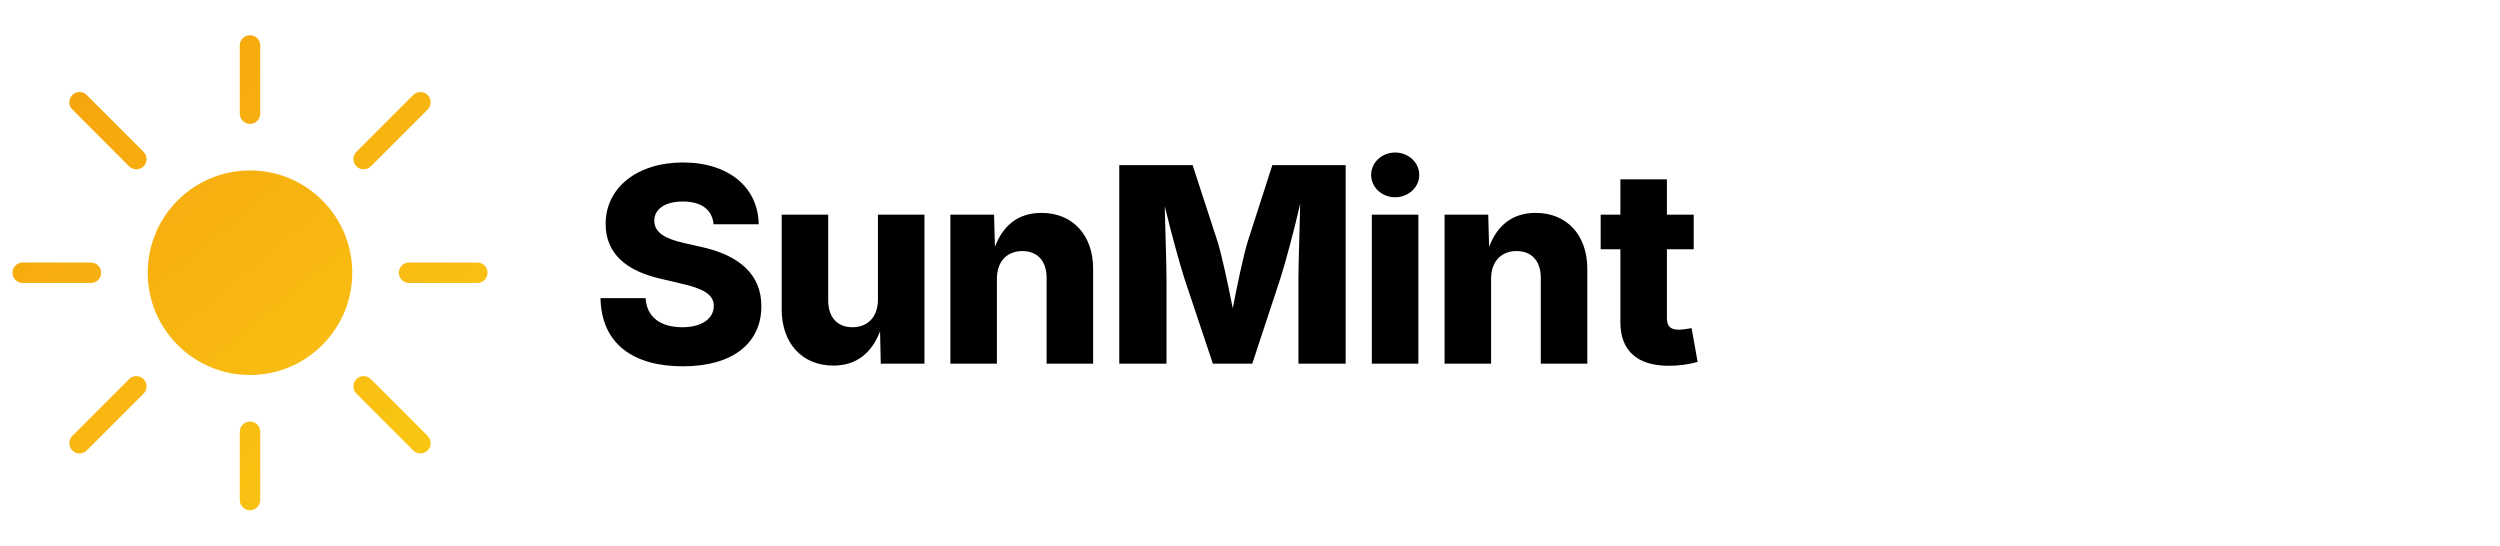
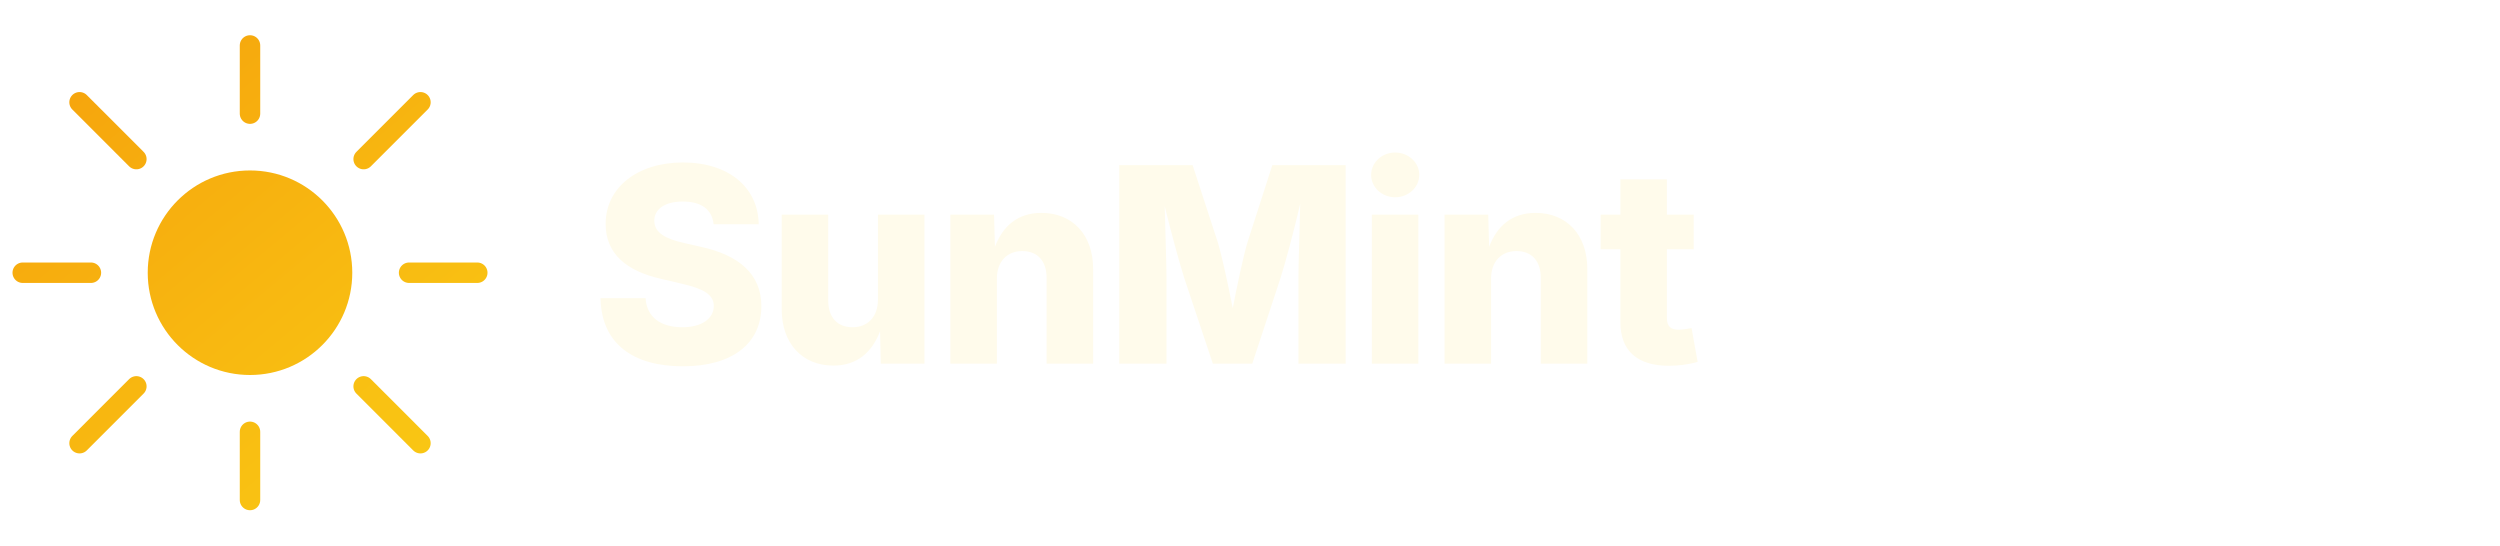
<svg xmlns="http://www.w3.org/2000/svg" viewBox="0 0 220 48" fill="none">
  <defs>
    <linearGradient id="sm-w-grad" x1="0" y1="0" x2="40" y2="48" gradientUnits="userSpaceOnUse">
      <stop offset="0" stop-color="#f59e0b" />
      <stop offset="1" stop-color="#facc15" />
    </linearGradient>
  </defs>
  <circle cx="22" cy="24" r="9" fill="url(#sm-w-grad)" />
  <g stroke="url(#sm-w-grad)" stroke-width="1.8" stroke-linecap="round">
    <line x1="22" y1="4" x2="22" y2="10" />
    <line x1="22" y1="38" x2="22" y2="44" />
    <line x1="2" y1="24" x2="8" y2="24" />
    <line x1="36" y1="24" x2="42" y2="24" />
    <line x1="7" y1="9" x2="12" y2="14" />
    <line x1="32" y1="34" x2="37" y2="39" />
    <line x1="7" y1="39" x2="12" y2="34" />
    <line x1="32" y1="14" x2="37" y2="9" />
  </g>
-   <text x="52" y="32" font-family="-apple-system, system-ui, sans-serif" font-weight="800" font-size="24" letter-spacing="-0.4" fill="currentColor">SunMint</text>
+   <text x="52" y="32" font-family="-apple-system, system-ui, sans-serif" font-weight="800" font-size="24" letter-spacing="-0.4" fill="#fffbeb">SunMint</text>
</svg>
